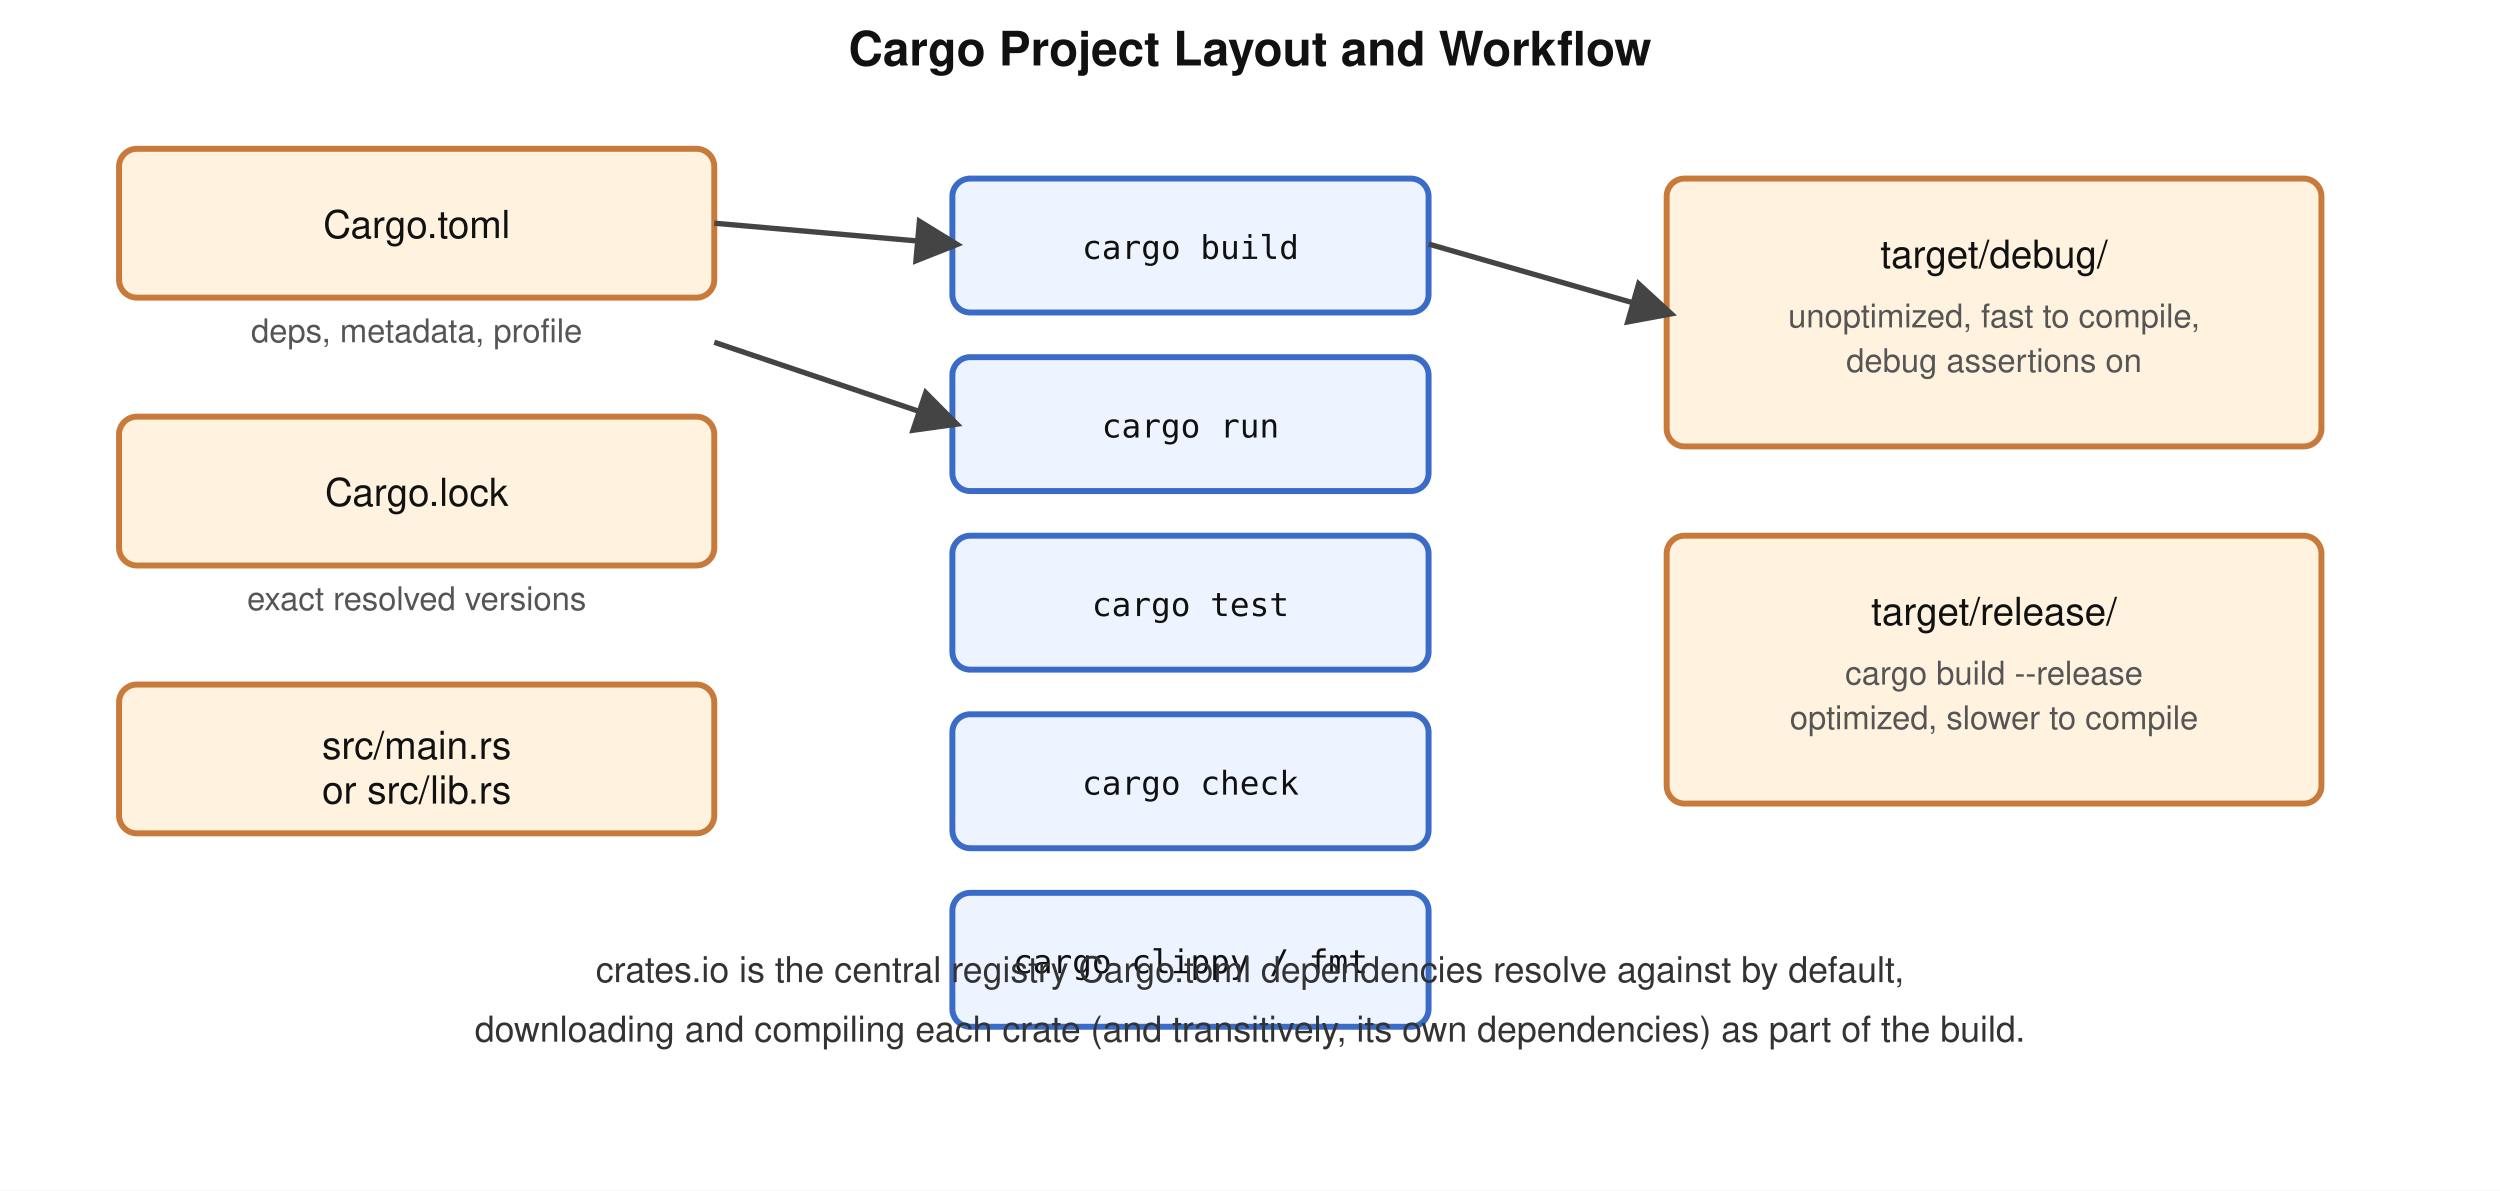
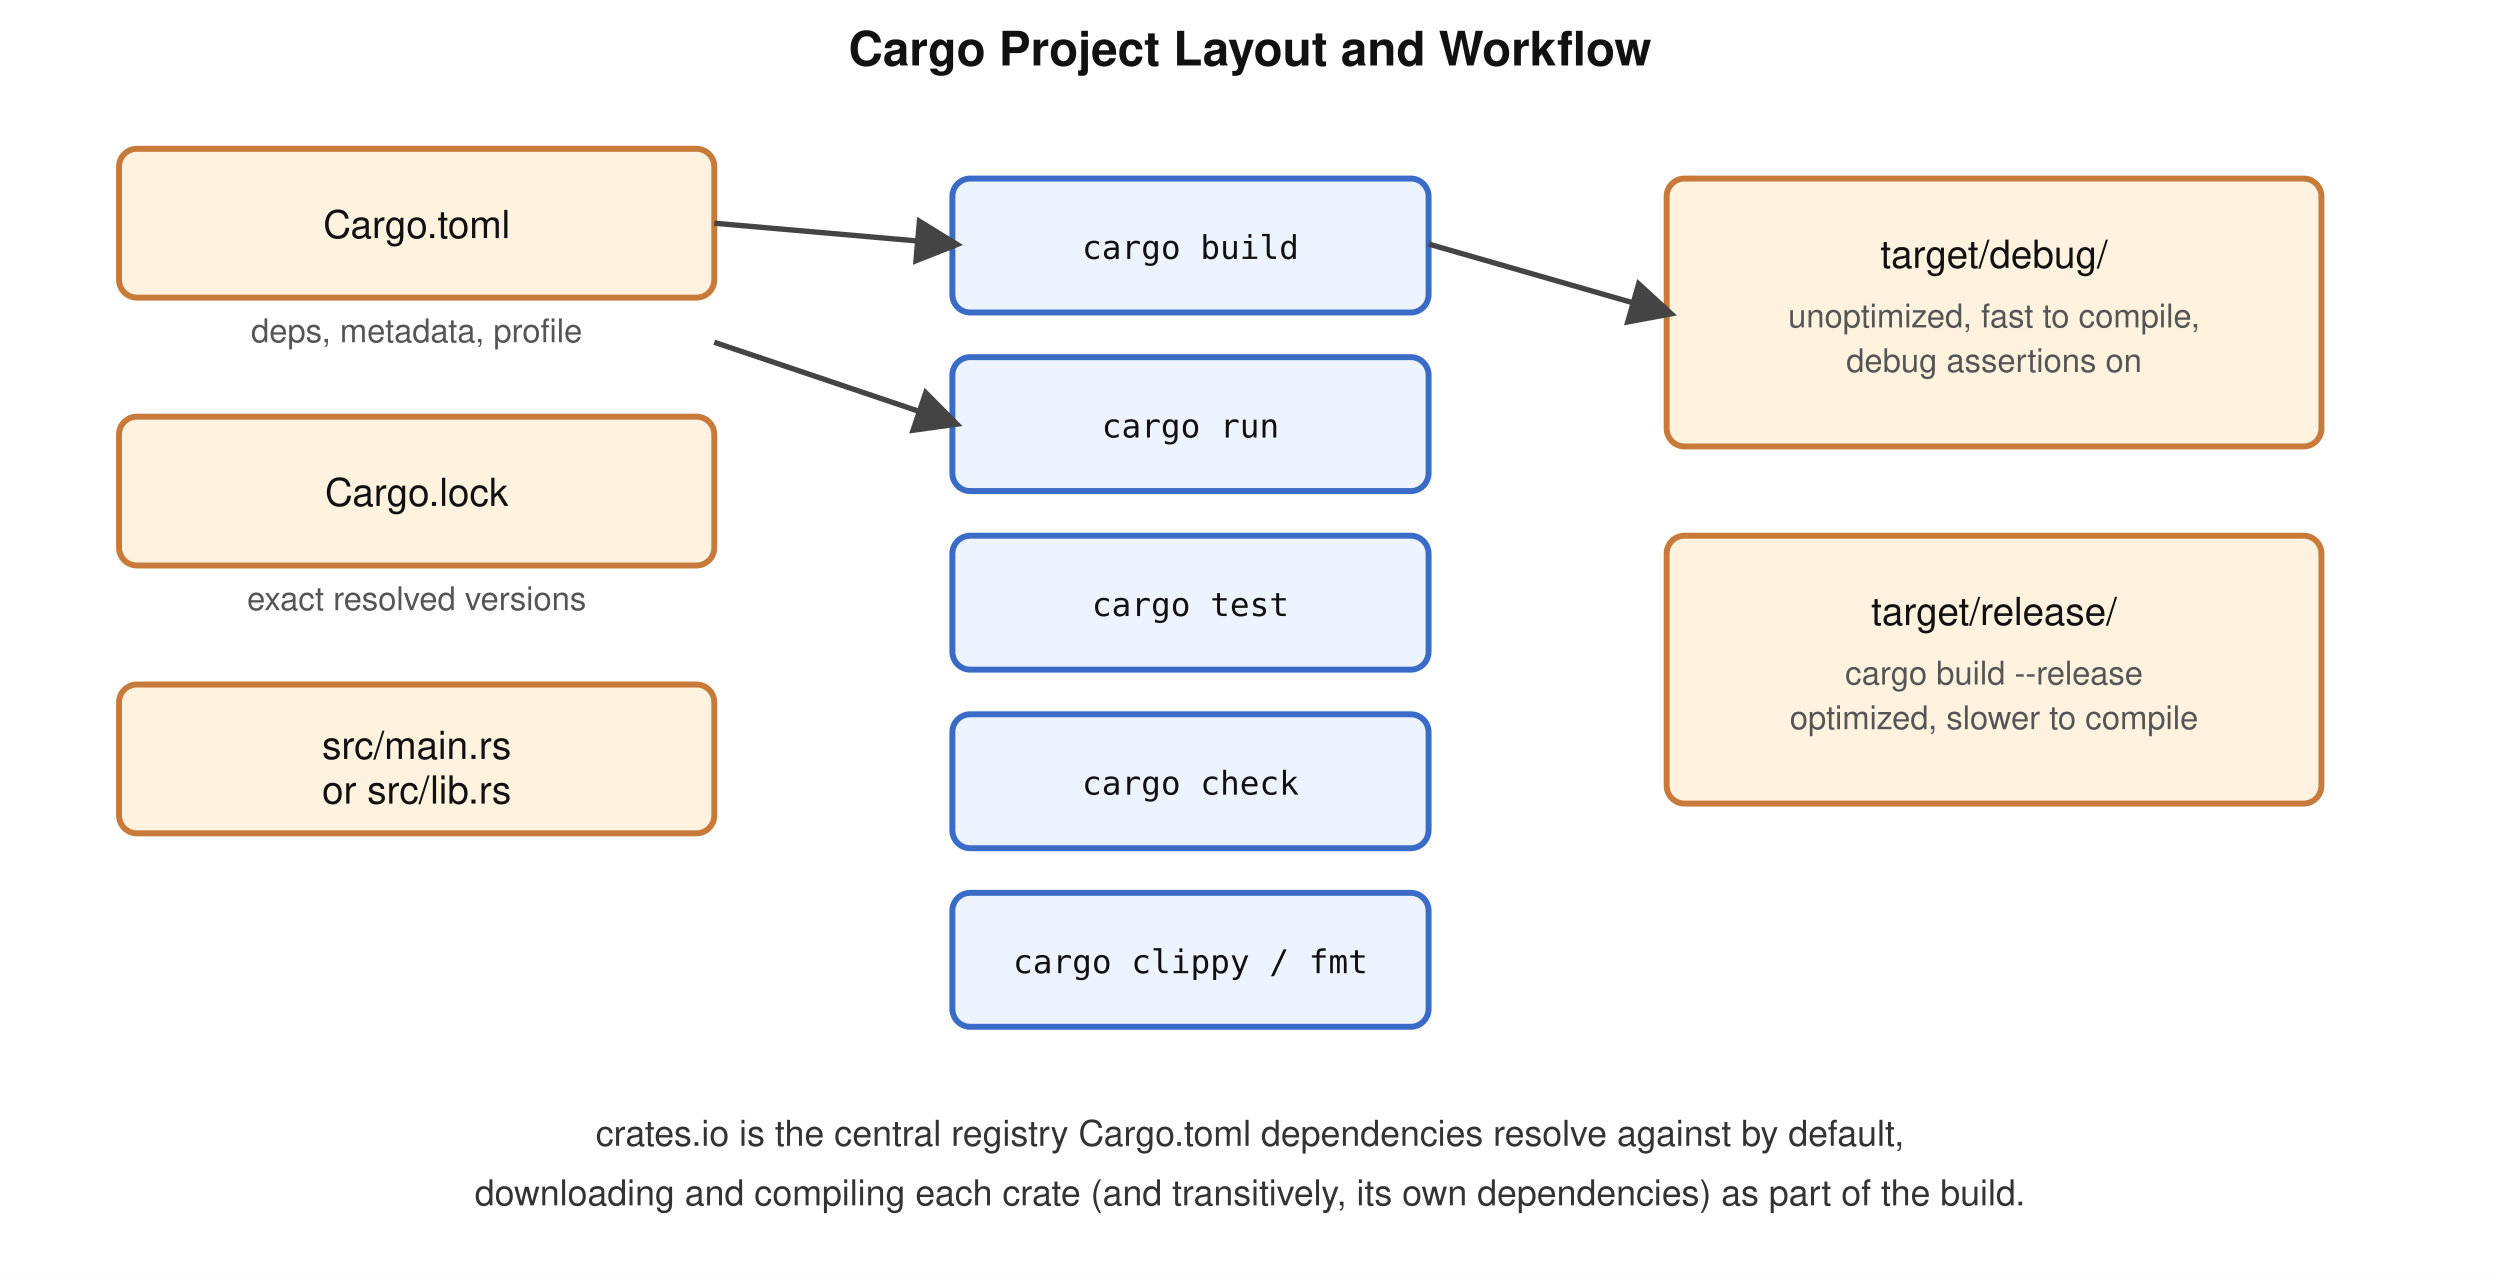
- <svg xmlns="http://www.w3.org/2000/svg" viewBox="0 0 840 400" font-family="Helvetica, Arial, sans-serif">
+ <svg xmlns="http://www.w3.org/2000/svg" viewBox="0 0 840 430" font-family="Helvetica, Arial, sans-serif">
  <defs>
    <marker id="ar5" markerWidth="9" markerHeight="9" refX="7" refY="4.5" orient="auto">
      <path d="M0,0 L9,4.5 L0,9 Z" fill="#444" />
    </marker>
  </defs>
  <style>
    .box { fill:#eef4ff; stroke:#3a6bc7; stroke-width:2; }
    .file { fill:#fff3e0; stroke:#c77a3a; stroke-width:2; }
    .lbl { font-size:13px; fill:#111; text-anchor:middle; }
    .sub { font-size:11px; fill:#555; text-anchor:middle; }
    .w { stroke:#444; stroke-width:1.8; fill:none; marker-end:url(#ar5); }
    .code { font-family: monospace; font-size:11px; fill:#111; text-anchor:middle; }
  </style>
-   <rect x="0" y="0" width="840" height="400" fill="#ffffff" />
+   <rect x="0" y="0" width="840" height="430" fill="#ffffff" />
  <text x="420" y="22" text-anchor="middle" font-size="16" font-weight="bold" fill="#111">Cargo Project Layout and Workflow</text>
  <g transform="translate(40,50)">
    <rect x="0" y="0" width="200" height="50" rx="6" class="file" />
    <text x="100" y="30" class="lbl">Cargo.toml</text>
    <text x="100" y="65" class="sub">deps, metadata, profile</text>
    <rect x="0" y="90" width="200" height="50" rx="6" class="file" />
    <text x="100" y="120" class="lbl">Cargo.lock</text>
    <text x="100" y="155" class="sub">exact resolved versions</text>
    <rect x="0" y="180" width="200" height="50" rx="6" class="file" />
    <text x="100" y="205" class="lbl" font-size="11">src/main.rs</text>
    <text x="100" y="220" class="lbl" font-size="11">or src/lib.rs</text>
  </g>
  <g transform="translate(320,60)">
    <rect x="0" y="0" width="160" height="45" rx="6" class="box" />
    <text x="80" y="27" class="code">cargo build</text>
    <rect x="0" y="60" width="160" height="45" rx="6" class="box" />
    <text x="80" y="87" class="code">cargo run</text>
    <rect x="0" y="120" width="160" height="45" rx="6" class="box" />
    <text x="80" y="147" class="code">cargo test</text>
    <rect x="0" y="180" width="160" height="45" rx="6" class="box" />
    <text x="80" y="207" class="code">cargo check</text>
    <rect x="0" y="240" width="160" height="45" rx="6" class="box" />
    <text x="80" y="267" class="code">cargo clippy / fmt</text>
  </g>
  <path d="M240,75 L320,82" class="w" />
  <path d="M240,115 L320,142" class="w" />
  <g transform="translate(560,60)">
    <rect x="0" y="0" width="220" height="90" rx="6" class="file" />
    <text x="110" y="30" class="lbl">target/debug/</text>
    <text x="110" y="50" class="sub">unoptimized, fast to compile,</text>
    <text x="110" y="65" class="sub">debug assertions on</text>
    <rect x="0" y="120" width="220" height="90" rx="6" class="file" />
    <text x="110" y="150" class="lbl">target/release/</text>
    <text x="110" y="170" class="sub">cargo build --release</text>
    <text x="110" y="185" class="sub">optimized, slower to compile</text>
  </g>
  <path d="M480,82 L560,105" class="w" />
-   <text x="420" y="330" text-anchor="middle" font-size="12" fill="#333">
+   <text x="420" y="385" text-anchor="middle" font-size="12" fill="#333">
    crates.io is the central registry Cargo.toml dependencies resolve against by default,
  </text>
-   <text x="420" y="350" text-anchor="middle" font-size="12" fill="#333">
+   <text x="420" y="405" text-anchor="middle" font-size="12" fill="#333">
    downloading and compiling each crate (and transitively, its own dependencies) as part of the build.
  </text>
</svg>
